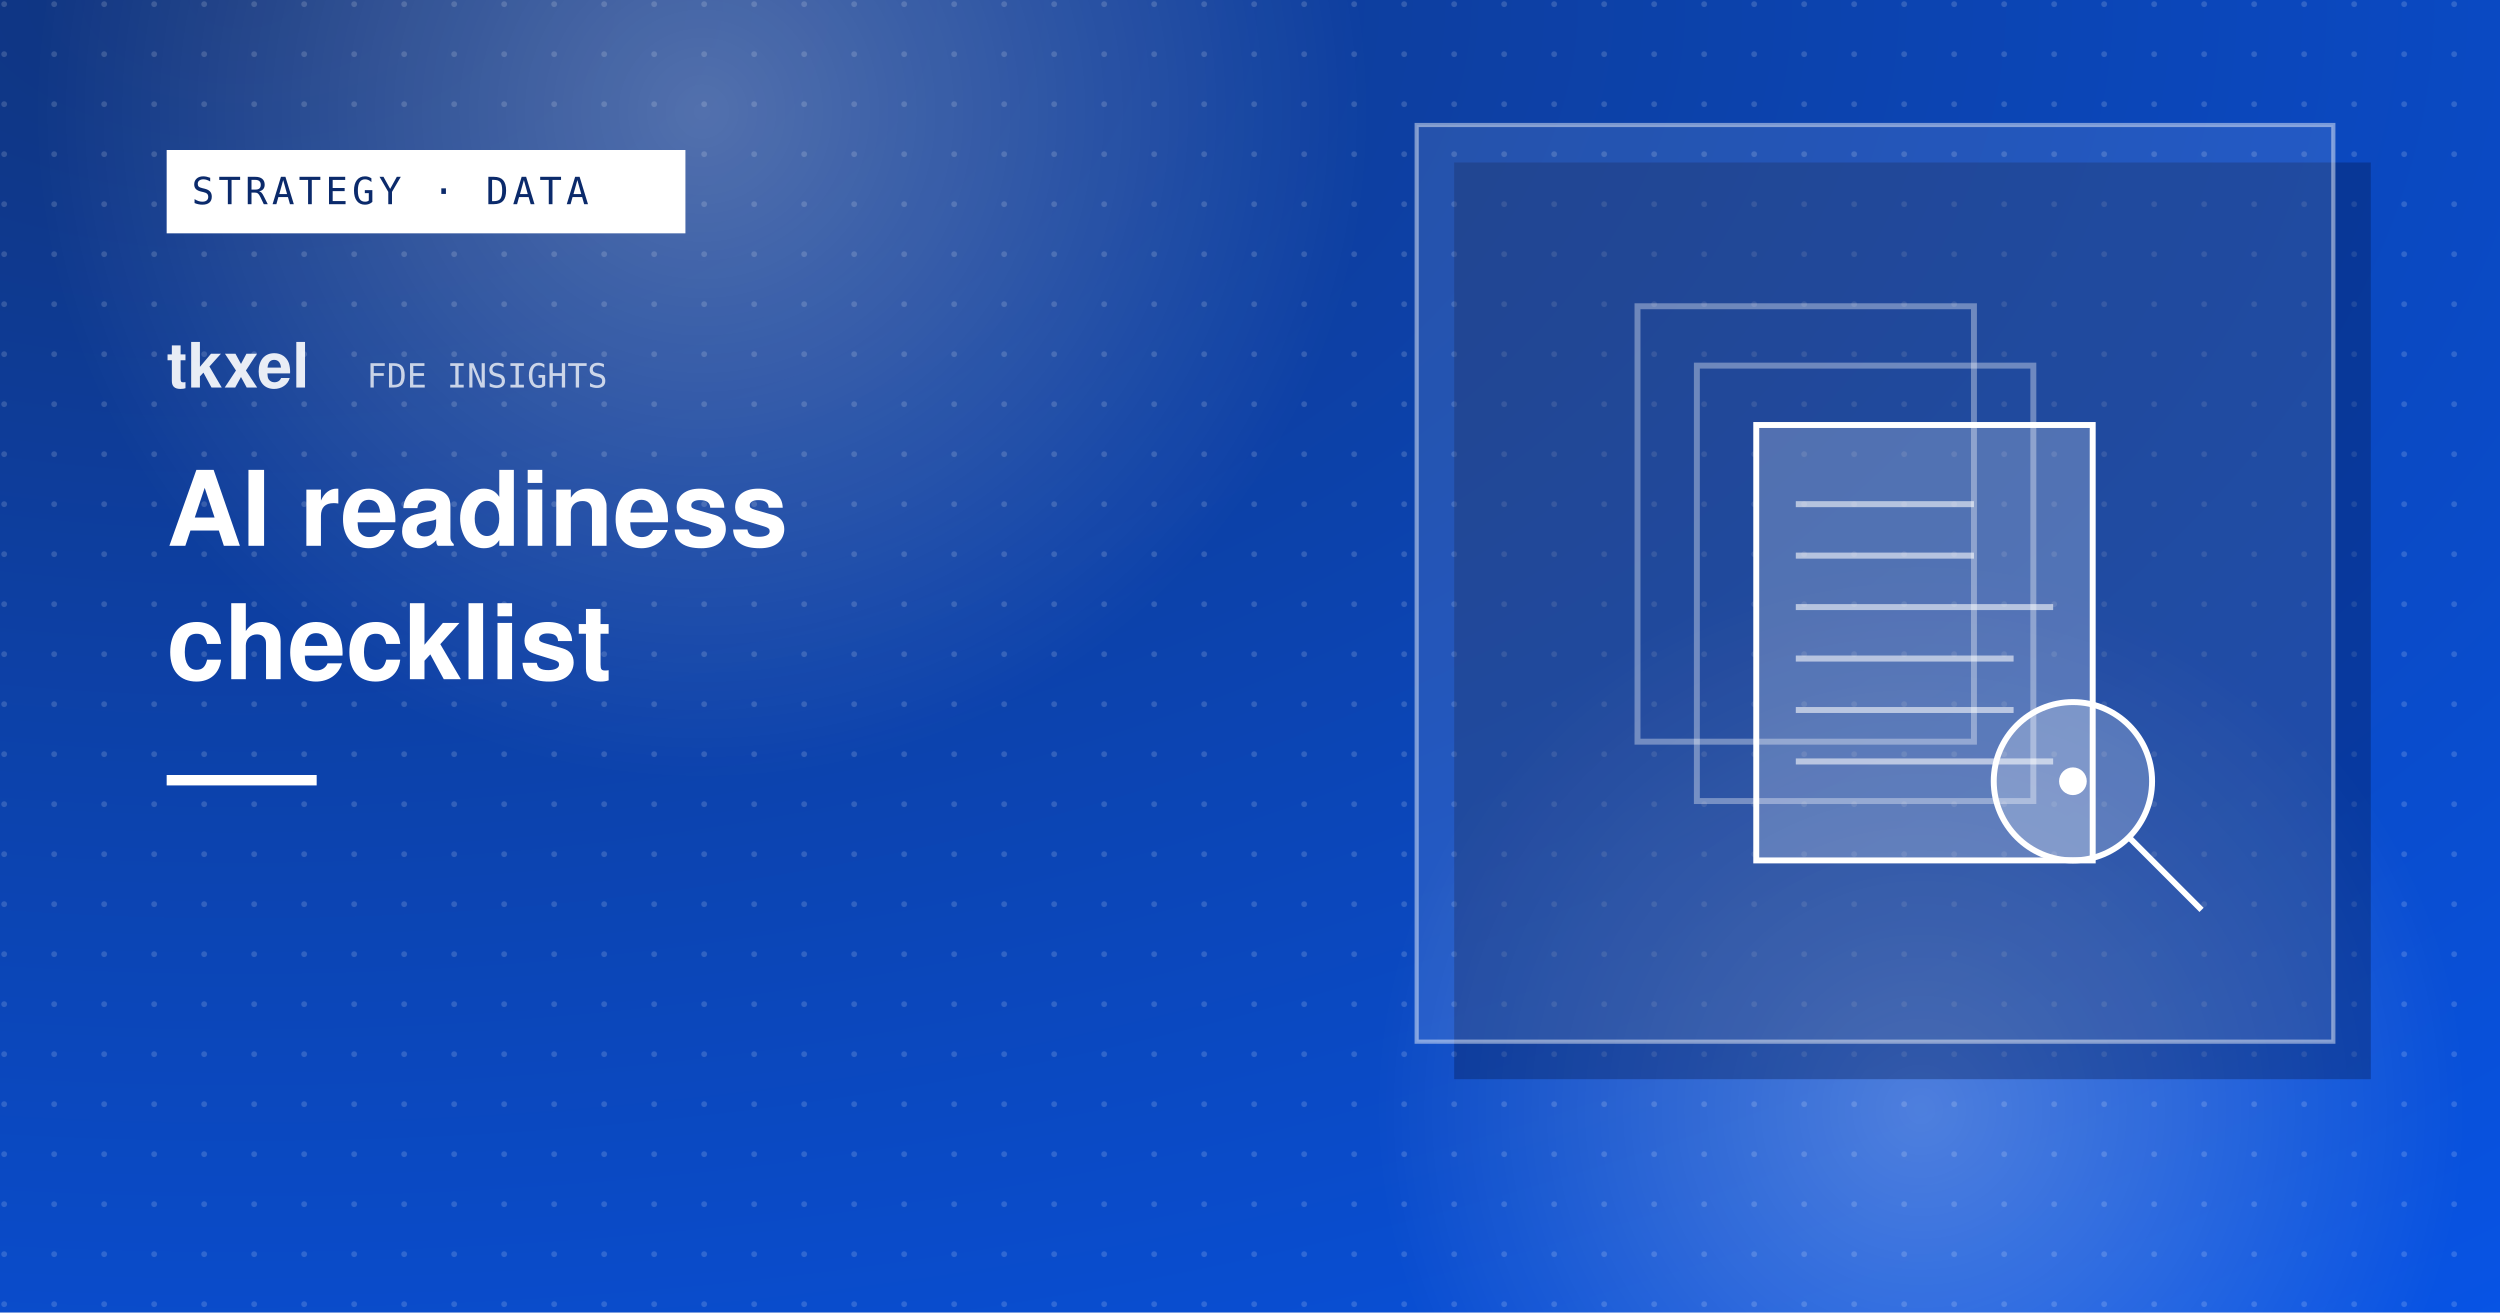
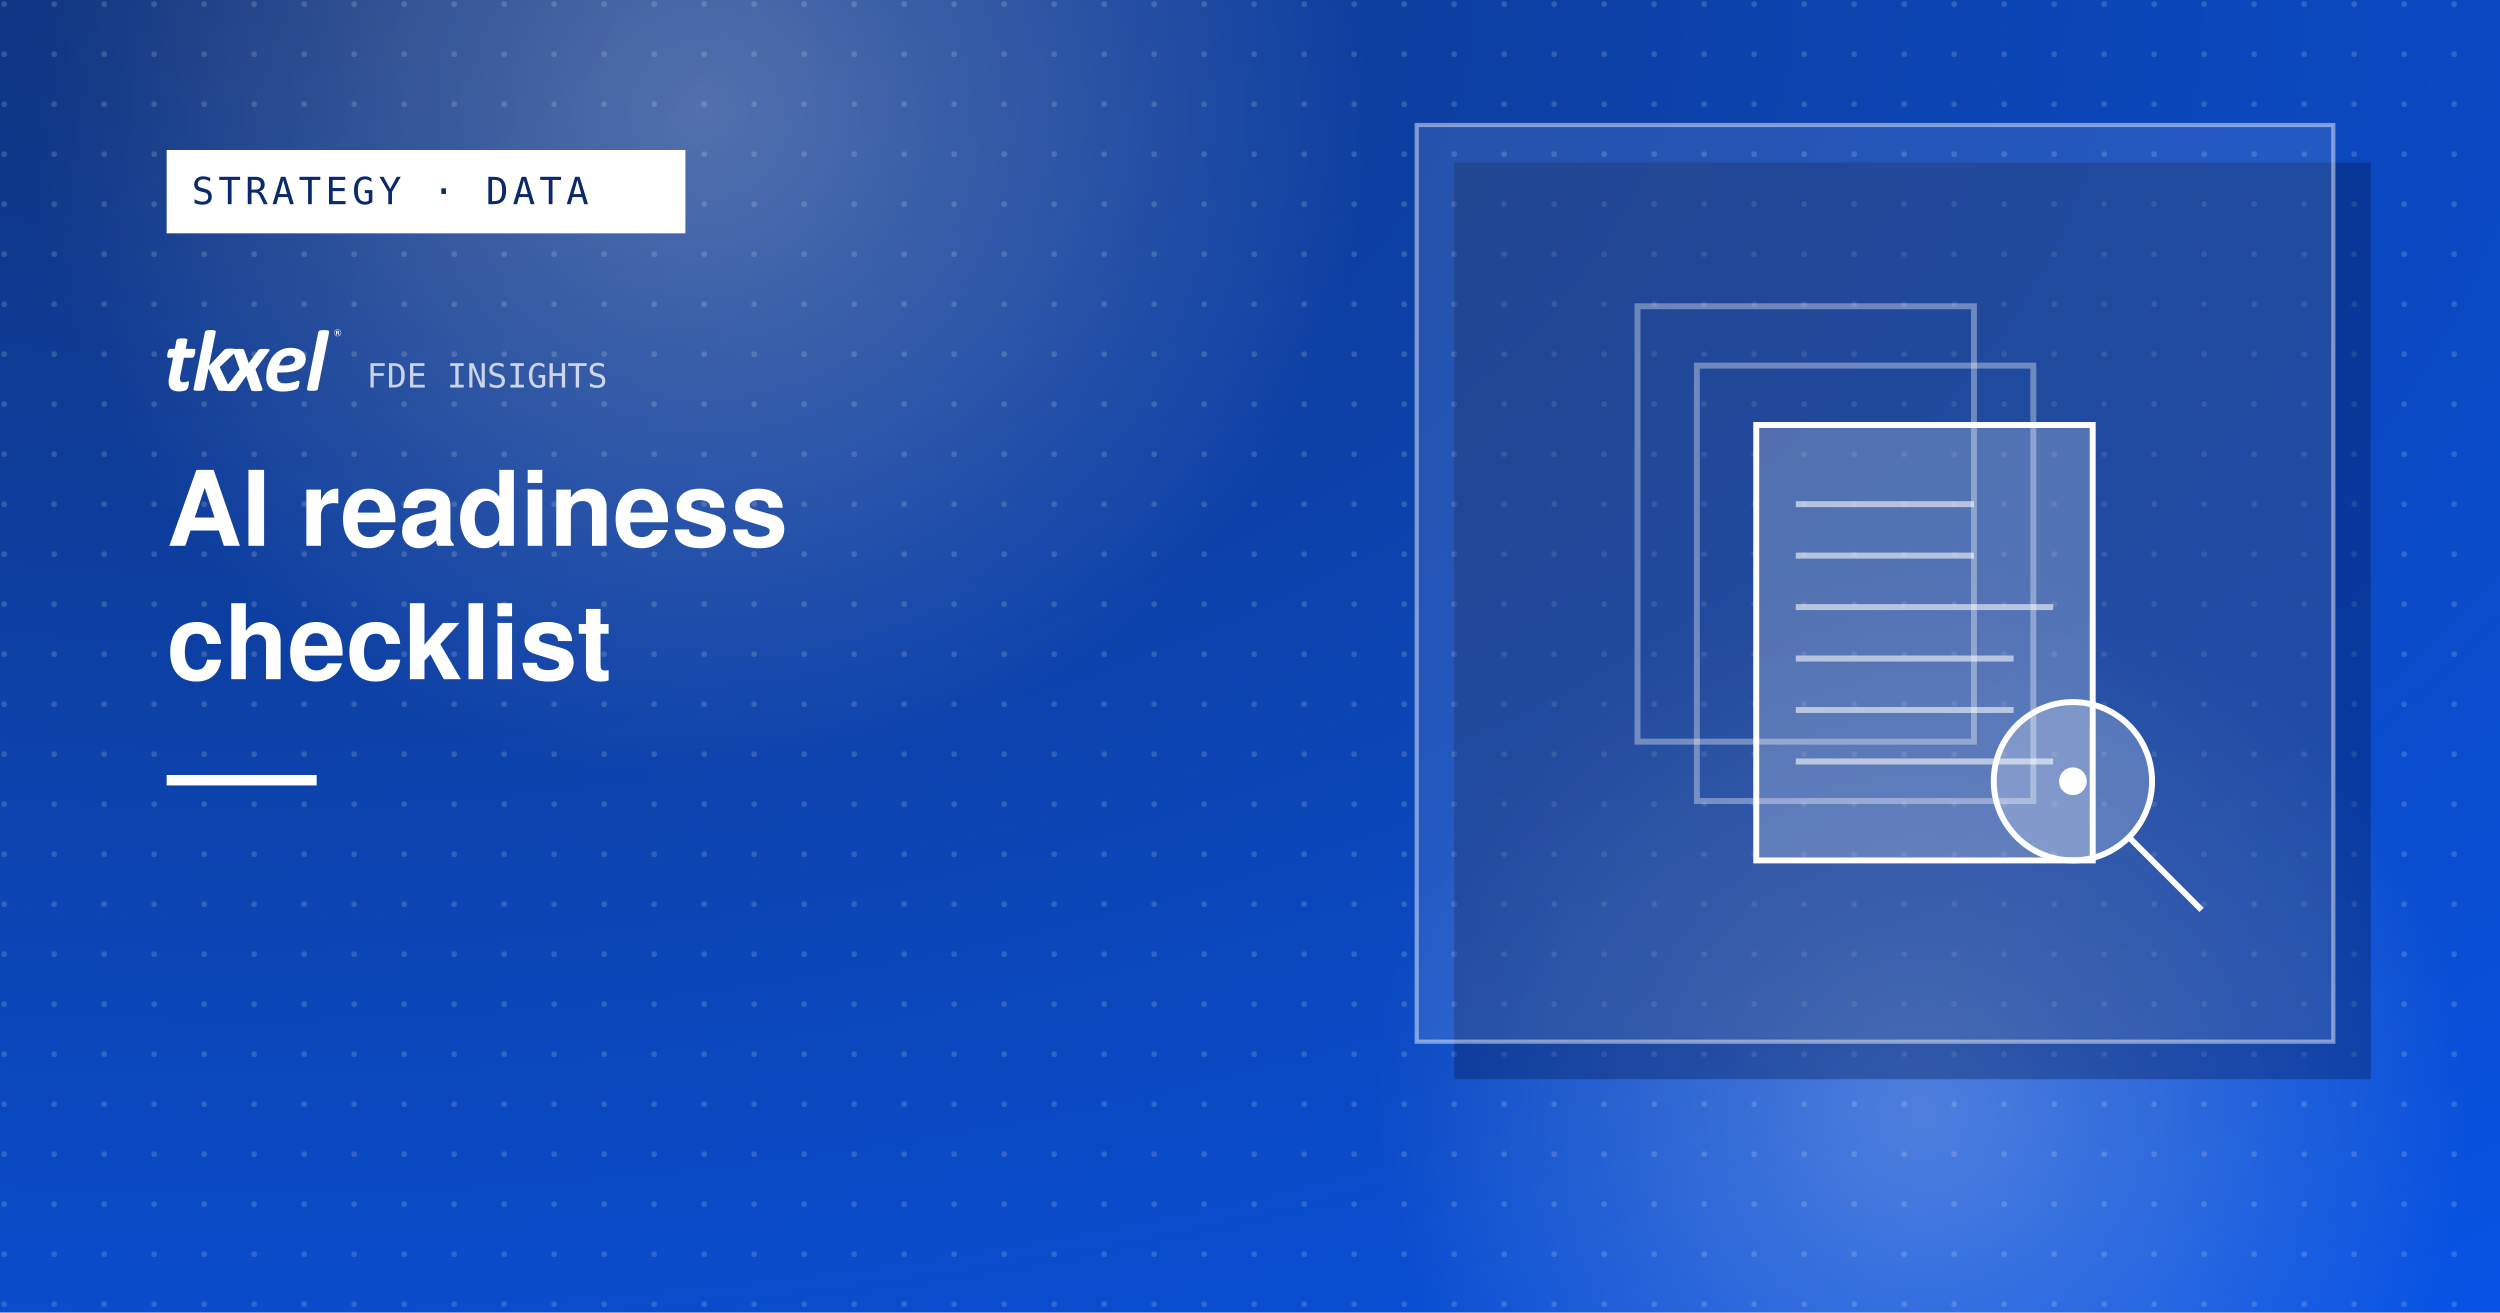
<svg xmlns="http://www.w3.org/2000/svg" viewBox="0 0 1200 630" role="img" aria-label="STRATEGY · DATA illustration">
  <defs>
    <radialGradient id="bg" cx="10%" cy="0%" r="140%">
      <stop offset="0" stop-color="#10347E" />
      <stop offset="1" stop-color="#0755E9" />
    </radialGradient>
    <radialGradient id="glow">
      <stop offset="0" stop-color="#fff" stop-opacity=".28" />
      <stop offset="1" stop-color="#fff" stop-opacity="0" />
    </radialGradient>
    <pattern id="dots" width="24" height="24" patternUnits="userSpaceOnUse">
      <circle cx="2" cy="2" r="1.4" fill="rgba(255,255,255,.16)" />
    </pattern>
    <style>.m * { stroke-width: 3px; } .m [fill="rgba(255,255,255,.12)"] { fill: rgba(255,255,255,.22); }</style>
  </defs>
  <rect width="1200" height="630" fill="url(#bg)" />
  <circle cx="337" cy="54" r="320" fill="url(#glow)" />
  <circle cx="922" cy="532" r="260" fill="url(#glow)" />
  <rect width="1200" height="630" fill="url(#dots)" />
  <rect x="698" y="78" width="440" height="440" fill="rgba(4,24,77,.35)" />
  <rect x="680" y="60" width="440" height="440" fill="rgba(255,255,255,.10)" stroke="rgba(255,255,255,.45)" stroke-width="2" />
  <g class="m" transform="translate(710 90) scale(0.95)">
    <g fill="none" stroke="rgba(255,255,255,.35)" stroke-width="1.5">
      <rect x="80" y="60" width="170" height="220" />
      <rect x="110" y="90" width="170" height="220" />
      <line x1="160" y1="160" x2="250" y2="160" />
      <line x1="160" y1="186" x2="250" y2="186" />
      <line x1="160" y1="212" x2="290" y2="212" />
      <line x1="160" y1="238" x2="270" y2="238" />
      <line x1="160" y1="264" x2="270" y2="264" />
      <line x1="160" y1="290" x2="290" y2="290" />
    </g>
    <rect x="140" y="120" width="170" height="220" fill="rgba(255,255,255,.12)" stroke="#fff" stroke-width="1.5" />
    <g fill="none" stroke="rgba(255,255,255,.35)" stroke-width="1.5">
      <line x1="160" y1="160" x2="250" y2="160" />
      <line x1="160" y1="186" x2="250" y2="186" />
      <line x1="160" y1="212" x2="290" y2="212" />
      <line x1="160" y1="238" x2="270" y2="238" />
      <line x1="160" y1="264" x2="270" y2="264" />
      <line x1="160" y1="290" x2="290" y2="290" />
    </g>
    <circle cx="300" cy="300" r="40" fill="rgba(255,255,255,.12)" stroke="#fff" stroke-width="1.5" />
    <line x1="328" y1="328" x2="365" y2="365" stroke="#fff" stroke-width="3" />
    <circle cx="300" cy="300" r="7" fill="#fff" />
  </g>
  <text x="80" y="262" font-family="Plus Jakarta Sans, Helvetica, Arial, sans-serif" font-size="50" font-weight="800" fill="#fff">AI readiness</text>
  <text x="80" y="326" font-family="Plus Jakarta Sans, Helvetica, Arial, sans-serif" font-size="50" font-weight="800" fill="#fff">checklist</text>
  <rect x="80" y="372" width="72" height="5" fill="#fff" />
  <rect x="80" y="72" width="249" height="40" fill="#fff" />
  <text x="92" y="98" font-family="IBM Plex Mono, Menlo, Consolas, monospace" font-size="18" letter-spacing="2" fill="#0B2A6B">STRATEGY · DATA</text>
-   <text x="80" y="186" font-family="Plus Jakarta Sans, Helvetica, Arial, sans-serif" font-size="30" font-weight="700" fill="rgba(255,255,255,.9)">tkxel</text>
+   <svg x="80" y="158" width="84" height="30" viewBox="0 0 846.89 303.64">
+     <style>.lg0{fill:#FFFFFF;}.lg1{fill:none;stroke:#FFFFFF;stroke-width:2;}</style>
+     <path class="lg0" d="M36.93,300.01c-5.95-1.52-11.49-4.37-16.16-8.37c-4.44-3.95-7.83-8.96-9.8-14.52 c-2.34-6.94-3.43-14.25-3.25-21.56c0-1.56,0.09-3.36,0.23-5.38c0.14-2.02,0.37-4.18,0.73-6.43c0.32-2.3,0.64-4.6,1.01-6.9 c0.37-2.34,0.73-4.41,1.14-6.25l18.36-91.92H6.43c-0.78,0.05-1.56-0.09-2.24-0.37c-0.69-0.32-1.33-0.78-1.79-1.43 c-1.05-2.11-1.51-4.5-1.28-6.85c0.05-3.17,0.32-6.3,0.73-9.42c0.5-3.86,1.28-7.68,2.38-11.4c0.96-3.4,2.47-6.66,4.44-9.61 c0.64-1.19,1.6-2.16,2.75-2.85c1.14-0.69,2.47-1.1,3.8-1.15h22.62l8.42-42.06c0.27-1.42,1.01-2.76,2.01-3.81 c1.37-1.33,3.02-2.3,4.85-2.85c2.75-0.87,5.59-1.47,8.42-1.7c3.43-0.37,7.78-0.51,13-0.51c4.21-0.05,8.47,0.14,12.68,0.51 c2.7,0.18,5.31,0.78,7.83,1.7c1.51,0.51,2.79,1.52,3.71,2.85c0.64,1.15,0.82,2.53,0.5,3.81l-8.47,42.06h40.75 c0.96-0.09,1.92,0.05,2.79,0.46c0.87,0.41,1.6,1.06,2.11,1.88c0.96,2.11,1.37,4.46,1.28,6.76c-0.05,1.79-0.18,3.59-0.41,5.38 c-0.27,2.21-0.69,4.55-1.14,7.08c-0.5,2.57-1.19,5.1-2.01,7.63c-0.78,2.34-1.74,4.64-2.84,6.85c-0.92,1.88-2.15,3.58-3.57,5.05 c-0.55,0.6-1.24,1.1-1.97,1.43c-0.73,0.32-1.56,0.55-2.38,0.55H82.25L64.49,227.2c-0.41,2.11-0.82,4.59-1.14,7.49 c-0.32,2.34-0.5,4.69-0.5,7.08c-0.18,2.21,0.05,4.46,0.73,6.57c0.69,2.11,1.79,4.09,3.25,5.79c3.57,2.9,8.1,4.32,12.68,3.95 c2.88,0.05,5.77-0.18,8.65-0.73c2.11-0.41,4.21-0.97,6.23-1.7c1.74-0.64,3.25-1.19,4.53-1.7c1.14-0.46,2.34-0.74,3.57-0.74 c0.55,0,1.14,0.14,1.6,0.41c0.5,0.28,0.92,0.69,1.24,1.15c0.92,1.56,1.33,3.36,1.14,5.19c-0.05,3.03-0.32,6.07-0.87,9.1 c-0.55,3.31-1.28,6.62-2.24,9.84c-0.82,2.94-1.88,5.84-3.07,8.64c-0.82,2.16-2.06,4.09-3.57,5.79c-1.65,1.52-3.62,2.76-5.68,3.58 c-2.88,1.24-5.91,2.25-8.97,2.94c-3.66,0.87-7.37,1.56-11.08,2.02c-3.94,0.51-7.87,0.74-11.81,0.74 C51.67,302.72,44.2,301.85,36.93,300.01z M260.54,299.27c-2.75-0.14-5.4-0.64-8.01-1.47c-1.65-0.51-3.07-1.47-4.21-2.76 c-0.96-1.24-1.65-2.67-2.02-4.23l-44.55-99.32l-19.87,99.74c-0.41,1.38-1.19,2.67-2.24,3.68c-1.37,1.24-3.07,2.16-4.85,2.62 c-2.79,0.83-5.68,1.33-8.56,1.56c-3.53,0.37-7.83,0.51-12.86,0.51c-4.26,0.05-8.52-0.14-12.77-0.51 c-2.61-0.23-5.22-0.69-7.69-1.47c-1.51-0.37-2.79-1.29-3.71-2.53c-0.64-1.1-0.82-2.44-0.5-3.68L184.4,13.34 c0.27-1.42,0.96-2.71,1.88-3.81c1.33-1.33,3.02-2.34,4.85-2.85c2.79-0.87,5.68-1.52,8.56-1.79c4.3-0.46,8.65-0.69,13-0.64 c4.26-0.05,8.52,0.18,12.77,0.64c2.66,0.28,5.22,0.87,7.69,1.79c1.51,0.51,2.75,1.52,3.57,2.85c0.55,1.2,0.73,2.53,0.41,3.81 l-32.96,165.46l70.55-75.47c1.33-1.61,2.84-3.08,4.53-4.32c1.88-1.33,3.98-2.3,6.23-2.85c3.02-0.78,6.09-1.29,9.2-1.47 c3.57-0.28,8.06-0.41,13.42-0.41c5.22,0,9.61,0.14,13.09,0.41c2.79,0.14,5.54,0.6,8.24,1.38c1.56,0.41,3.02,1.24,4.12,2.44 c0.78,0.97,1.19,2.16,1.15,3.4c-0.18,2.85-1.19,5.61-2.84,7.91c-2.79,4.14-5.95,7.95-9.43,11.54L256,184.09l43.31,90.87 c1.24,2.85,2.24,5.84,2.98,8.87c0.5,1.93,0.78,3.91,0.87,5.93c0.05,1.61-0.46,3.12-1.37,4.41c-1.24,1.47-2.84,2.57-4.62,3.12 c-2.88,0.97-5.86,1.61-8.88,1.79c-3.71,0.37-8.42,0.51-14.06,0.51C268.55,299.59,264.02,299.5,260.54,299.27z" />
+     <path class="lg0" d="M527.55,299.03c-9.25-2.39-17.86-6.8-25.23-12.87c-6.87-5.93-12.09-13.51-15.2-22.06 c-3.57-10.2-5.31-20.96-5.08-31.81c0.05-10.16,0.96-20.32,2.66-30.34c1.78-10.89,4.67-21.56,8.56-31.9 c3.98-10.57,9.06-20.64,15.2-30.1c6.13-9.51,13.73-18.06,22.48-25.23c9.16-7.45,19.46-13.33,30.54-17.42 c12.68-4.55,26.05-6.76,39.51-6.53c11.17-0.23,22.34,1.29,33.06,4.55c8.29,2.53,15.98,6.57,22.71,12.04 c5.63,4.64,10.16,10.48,13.19,17.1c2.84,6.2,4.3,12.92,4.35,19.76c0.14,9.56-2.2,18.98-6.87,27.35 c-5.17,8.69-12.55,15.9-21.34,20.91c-11.4,6.53-23.85,11.03-36.76,13.42c-17.49,3.36-35.3,4.92-53.11,4.64h-19.46 c-0.55,3.26-1.01,6.43-1.28,9.61c-0.28,3.17-0.41,6.07-0.41,8.78c-0.37,4.69,0.27,9.38,1.79,13.79c1.51,4.41,3.94,8.5,7.1,11.95 c8.01,6.48,18.22,9.56,28.52,8.64c8.38,0.09,16.76-0.6,25.04-2.02c6.55-1.15,13.05-2.62,19.41-4.41 c5.54-1.61,10.16-3.08,13.83-4.41c2.56-1.06,5.27-1.75,8.01-2.02c0.69-0.05,1.37,0.05,1.97,0.28c0.64,0.28,1.19,0.64,1.6,1.19 c0.82,1.43,1.19,3.03,1.05,4.64c-0.05,2.76-0.23,5.52-0.64,8.23c-0.41,3.08-1.01,6.16-1.79,9.19c-0.73,2.94-1.74,5.79-2.98,8.55 c-0.96,2.3-2.33,4.37-4.12,6.11c-2.75,2.3-5.91,4-9.29,5.06c-5.31,1.93-10.76,3.49-16.25,4.64c-7.05,1.52-14.15,2.66-21.34,3.49 c-7.97,0.92-16.02,1.38-24.08,1.38C551,303.44,539.09,302.02,527.55,299.03z M577.18,132.37c-5.49,2.48-10.44,5.93-14.7,10.2 c-4.35,4.5-8.06,9.61-10.9,15.21c-3.07,5.98-5.54,12.23-7.28,18.71h17.72c9.48,0.14,18.95-0.6,28.3-2.21 c6.41-1.06,12.59-3.13,18.36-6.02c4.12-2.07,7.6-5.15,10.12-8.96c2.06-3.31,3.16-7.17,3.16-11.08c0.05-2.71-0.55-5.38-1.69-7.81 c-1.15-2.44-2.84-4.6-4.95-6.25c-5.59-4.09-12.41-6.07-19.32-5.61C589.59,128.42,583.14,129.71,577.18,132.37z M691.65,299.08 c-2.61-0.18-5.22-0.73-7.69-1.56c-1.51-0.46-2.79-1.38-3.71-2.62c-0.64-1.1-0.82-2.44-0.5-3.68l55.54-277.79 c0.27-1.42,0.96-2.71,1.88-3.81c1.37-1.33,3.02-2.34,4.85-2.85c2.79-0.87,5.63-1.47,8.56-1.79c4.3-0.46,8.65-0.69,13-0.64 c4.26-0.05,8.52,0.18,12.77,0.64c2.66,0.28,5.27,0.87,7.74,1.79c1.51,0.51,2.75,1.52,3.57,2.85c0.55,1.2,0.73,2.53,0.41,3.81 l-55.35,277.79c-0.27,1.43-1.01,2.71-2.01,3.68c-1.37,1.2-2.98,2.11-4.72,2.57c-2.75,0.83-5.59,1.33-8.47,1.56 c-3.53,0.37-7.83,0.51-12.87,0.51C700.3,299.67,695.95,299.49,691.65,299.08z M420.83,300.74c-2.66-0.14-5.27-0.6-7.83-1.29 c-1.47-0.32-2.79-1.15-3.71-2.34c-0.64-1.06-1.1-2.16-1.37-3.4l-22.8-66.55l-47.66,66.83c-0.78,1.19-1.74,2.3-2.84,3.26 c-1.56,1.15-3.39,1.89-5.26,2.21c-3.21,0.64-6.46,1.1-9.71,1.29c-4.03,0.28-9.39,0.41-16.16,0.41c-6.04,0-10.9-0.18-14.56-0.51 c-2.75-0.14-5.49-0.78-8.01-1.89c-0.73-0.28-1.33-0.73-1.74-1.42c-0.41-0.64-0.6-1.43-0.5-2.21c0.46-2.11,1.37-4.09,2.66-5.79 l71.65-93.81l-31.45-87.05c-0.78-1.98-1.05-4.14-0.87-6.25c0.18-0.87,0.6-1.7,1.14-2.39c0.55-0.69,1.28-1.24,2.11-1.56 c2.79-1.19,5.82-1.88,8.88-2.02c4.03-0.37,9.34-0.51,15.93-0.51c5.77,0,10.3,0.09,13.6,0.32c2.56,0.09,5.08,0.41,7.6,0.97 c1.42,0.23,2.66,0.92,3.57,2.02c0.69,1.06,1.24,2.25,1.56,3.49l21.98,62.97l45.42-62.97c0.82-1.1,1.74-2.07,2.75-2.94 c1.37-1.01,2.98-1.75,4.67-2.11c2.7-0.64,5.45-1.06,8.24-1.29c3.39-0.28,7.97-0.41,13.73-0.41c6.46,0,11.63,0.14,15.52,0.41 c2.93,0.09,5.82,0.64,8.56,1.7c1.83,0.83,2.66,2.02,2.43,3.49c-0.55,2.21-1.6,4.27-3.07,6.02l-65.47,87.7l33.7,93.81 c0.69,1.89,0.82,3.95,0.41,5.93c-0.32,0.87-0.87,1.7-1.51,2.35c-0.69,0.64-1.51,1.15-2.38,1.47c-3.02,1.19-6.18,1.84-9.43,2.02 c-4.07,0.37-9.39,0.51-15.84,0.51C428.84,301.2,424.22,301.06,420.83,300.74z" />
+     <path class="lg1" d="M828.96,33.77c8.9,0,16.11-7.21,16.11-16.11c0-8.9-7.21-16.11-16.11-16.11s-16.11,7.21-16.11,16.11 C812.85,26.56,820.06,33.77,828.96,33.77z" />
+     <path class="lg0" d="M827.96,16.2c1,0,1.73-0.2,2.16-0.58c0.44-0.36,0.67-0.98,0.67-1.86c0-0.86-0.24-1.46-0.67-1.84 c-0.44-0.36-1.16-0.55-2.16-0.55h-2.04v4.82H827.96z M825.93,19.53v7.1h-4.84V7.87h7.39c2.48,0,4.28,0.42,5.42,1.26 c1.16,0.82,1.73,2.13,1.73,3.93c0,1.24-0.29,2.26-0.89,3.06c-0.6,0.78-1.49,1.38-2.71,1.75c0.67,0.16,1.26,0.51,1.78,1.04 c0.53,0.53,1.06,1.33,1.58,2.42l2.64,5.31h-5.15l-2.29-4.66c-0.46-0.93-0.93-1.58-1.4-1.91c-0.47-0.35-1.11-0.53-1.89-0.53H825.93 z" />
+   </svg>
  <text x="176" y="186" font-family="IBM Plex Mono, Menlo, monospace" font-size="16" fill="rgba(255,255,255,.75)">FDE INSIGHTS</text>
</svg>
